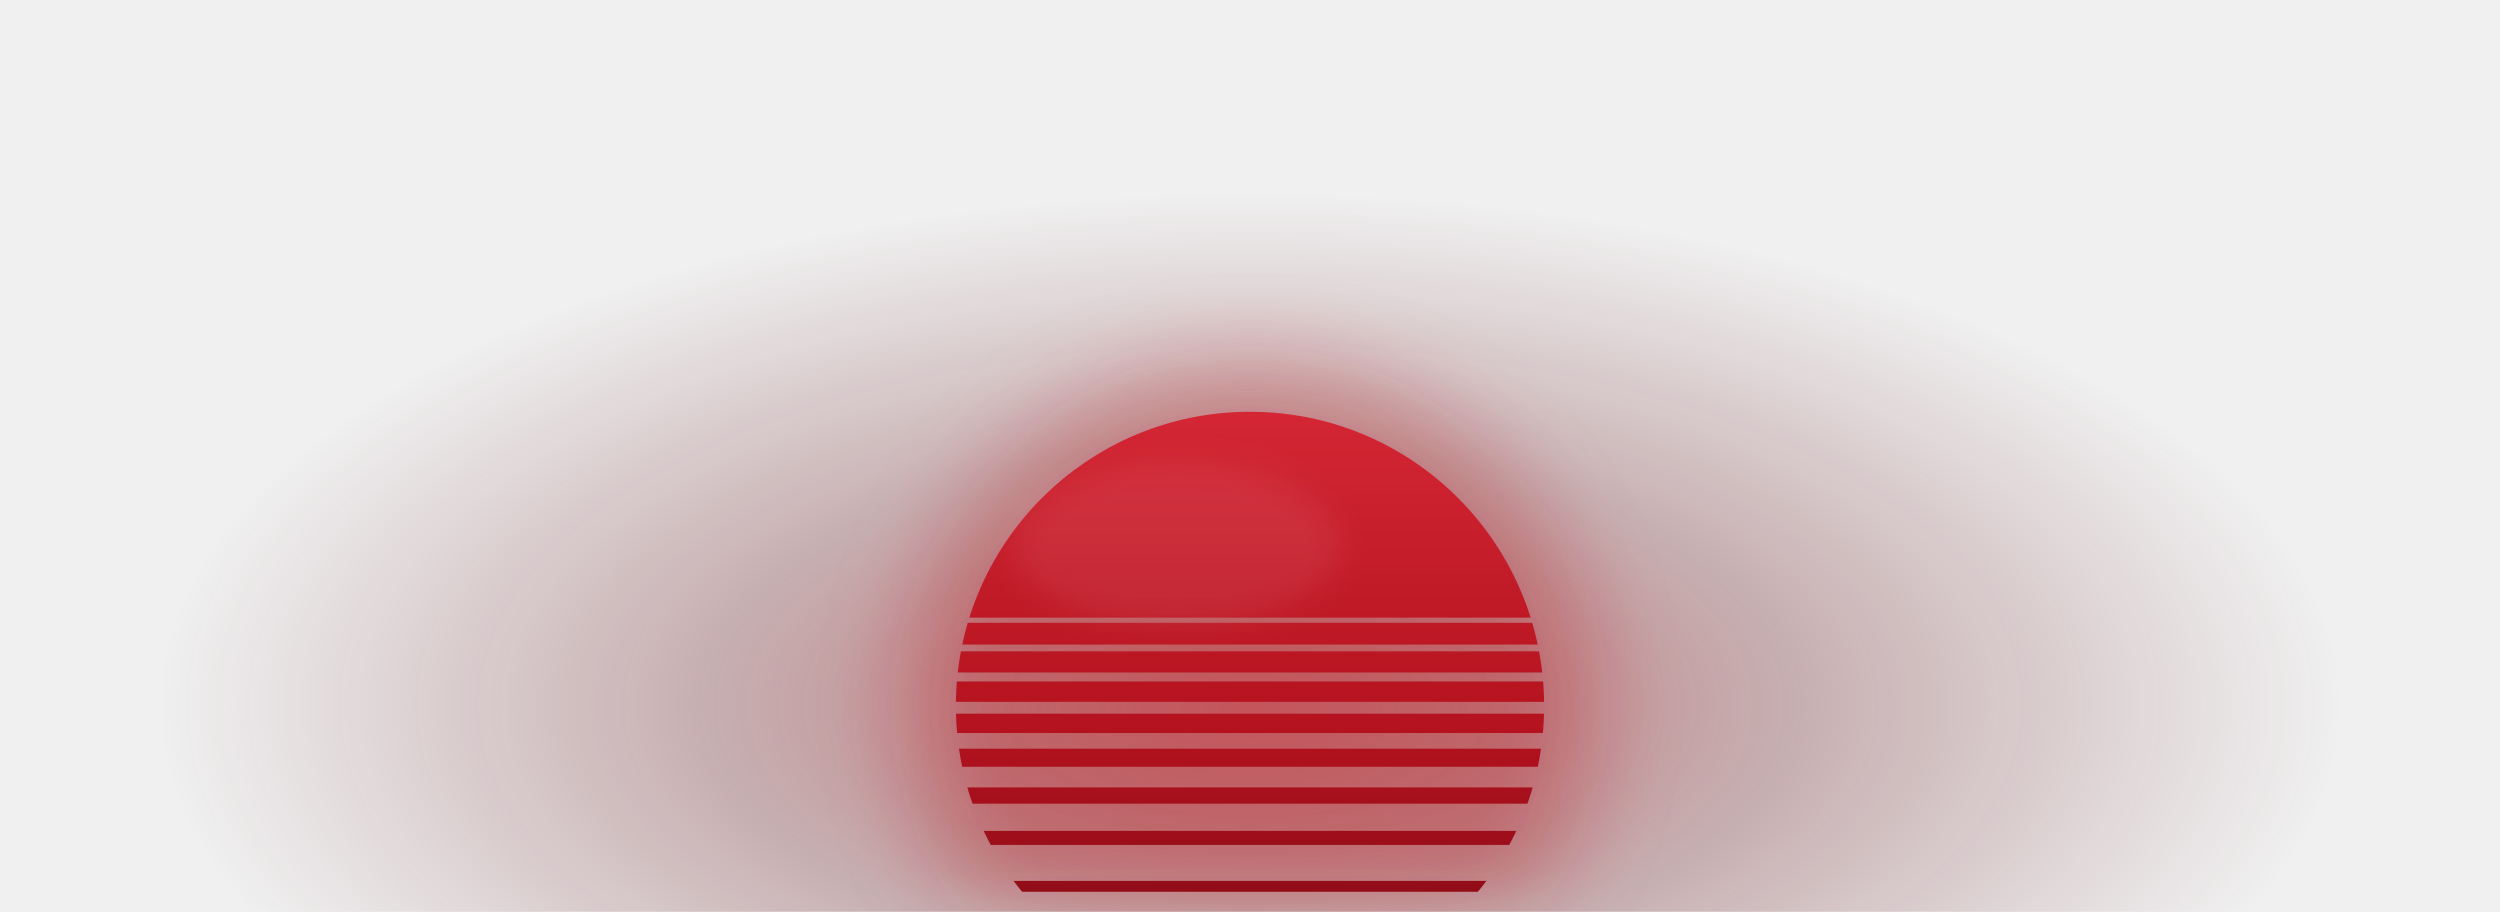
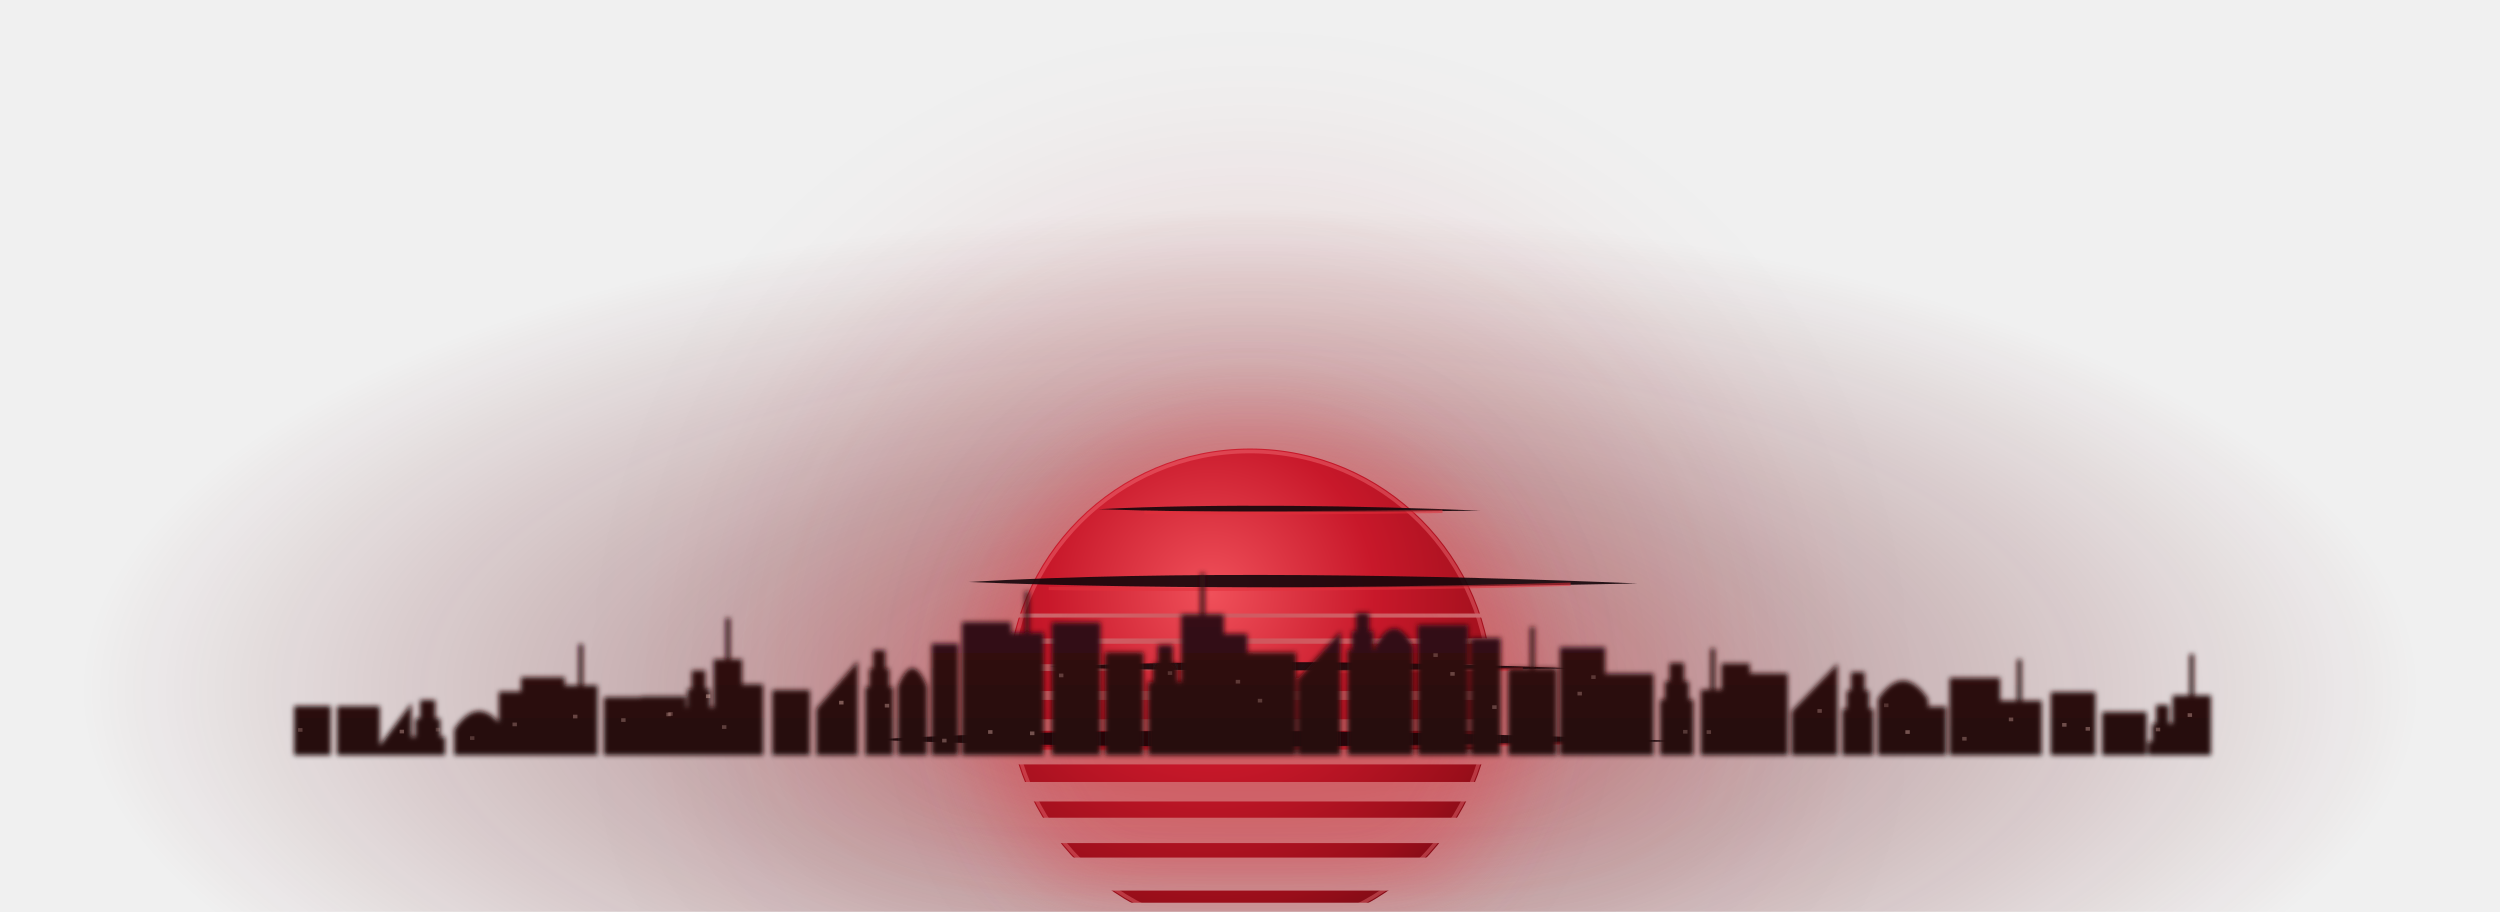
<svg xmlns="http://www.w3.org/2000/svg" viewBox="0 0 340 124" preserveAspectRatio="xMidYMax slice">
  <defs>
    <filter id="b1" x="-50%" y="-50%" width="200%" height="200%">
      <feGaussianBlur stdDeviation="0.6" />
    </filter>
    <filter id="b2" x="-50%" y="-50%" width="200%" height="200%">
      <feGaussianBlur stdDeviation="2" />
    </filter>
    <filter id="b6" x="-50%" y="-50%" width="200%" height="200%">
      <feGaussianBlur stdDeviation="6" />
    </filter>
    <filter id="b14" x="-50%" y="-50%" width="200%" height="200%">
      <feGaussianBlur stdDeviation="14" />
    </filter>
    <radialGradient id="haze">
      <stop offset="0" stop-color="#B3121E" stop-opacity=".55" />
      <stop offset=".5" stop-color="#5E0910" stop-opacity=".28" />
      <stop offset="1" stop-color="#5E0910" stop-opacity="0" />
    </radialGradient>
    <linearGradient id="sun" x1="0" y1="0" x2="0" y2="1">
      <stop offset="0" stop-color="#D42634" />
      <stop offset=".55" stop-color="#B3121E" />
      <stop offset="1" stop-color="#7A0A14" />
    </linearGradient>
    <linearGradient id="water" x1="0" y1="0" x2="0" y2="1">
      <stop offset="0" stop-color="#140608" />
      <stop offset="1" stop-color="#050505" />
    </linearGradient>
    <linearGradient id="bld" x1="0" y1="0" x2="0" y2="1">
      <stop offset="0" stop-color="#121214" />
      <stop offset="1" stop-color="#070708" />
    </linearGradient>
+     <filter id="b03" x="-50%" y="-50%" width="200%" height="200%">
+       <feGaussianBlur stdDeviation="0.35" />
+     </filter>
+     <filter id="b1b" x="-50%" y="-50%" width="200%" height="200%">
+       <feGaussianBlur stdDeviation="1.1" />
+     </filter>
+     <filter id="b3" x="-50%" y="-50%" width="200%" height="200%">
+       <feGaussianBlur stdDeviation="3" />
+     </filter>
+     <radialGradient id="sunb" cx=".42" cy=".3" r=".75">
+       <stop offset="0" stop-color="#F0505A" />
+       <stop offset=".45" stop-color="#C8182A" />
+       <stop offset=".85" stop-color="#9A0E1A" />
+       <stop offset="1" stop-color="#7A0A14" />
+     </radialGradient>
+     <linearGradient id="wat" x1="0" y1="0" x2="0" y2="1">
+       <stop offset="0" stop-color="#1A070A" />
+       <stop offset=".35" stop-color="#0E0507" />
+       <stop offset="1" stop-color="#040404" />
+     </linearGradient>
+     <linearGradient id="farb" x1="0" y1="0" x2="0" y2="1">
+       <stop offset="0" stop-color="#3A1015" />
+       <stop offset="1" stop-color="#240A0D" />
+     </linearGradient>
+     <linearGradient id="nearb" x1="0" y1="0" x2="0" y2="1">
+       <stop offset="0" stop-color="#0F0F12" />
+       <stop offset="1" stop-color="#060607" />
+     </linearGradient>
+     <linearGradient id="cone" x1="0" y1="0" x2="0" y2="1">
+       <stop offset="0" stop-color="#E8EEF5" stop-opacity=".2" />
+       <stop offset=".7" stop-color="#E8EEF5" stop-opacity=".06" />
+       <stop offset="1" stop-color="#E8EEF5" stop-opacity="0" />
+     </linearGradient>
+     <radialGradient id="pool">
+       <stop offset="0" stop-color="#E8EEF5" stop-opacity=".22" />
+       <stop offset="1" stop-color="#E8EEF5" stop-opacity="0" />
+     </radialGradient>
+     <radialGradient id="dark">
+       <stop offset="0" stop-color="#000" stop-opacity=".7" />
+       <stop offset="1" stop-color="#000" stop-opacity="0" />
+     </radialGradient>
+     <linearGradient id="dripg" x1="0" y1="0" x2="1" y2="0">
+       <stop offset="0" stop-color="#5E0910" />
+       <stop offset=".35" stop-color="#C8182A" />
+       <stop offset=".7" stop-color="#9A0E1A" />
+       <stop offset="1" stop-color="#4A060C" />
+     </linearGradient>
    <mask id="sm2">
-       <rect x="128" y="54" width="84" height="84" fill="#fff" />
-       <rect x="128" y="84" width="84" height="0.7" fill="#000" />
-       <rect x="128" y="87.66" width="84" height="0.92" fill="#000" />
-       <rect x="128" y="91.46" width="84" height="1.22" fill="#000" />
-       <rect x="128" y="95.45" width="84" height="1.61" fill="#000" />
-       <rect x="128" y="99.69" width="84" height="2.13" fill="#000" />
-       <rect x="128" y="104.28" width="84" height="2.81" fill="#000" />
-       <rect x="128" y="109.3" width="84" height="3.7" fill="#000" />
-       <rect x="128" y="114.91" width="84" height="4.89" fill="#000" />
-       <rect x="128" y="121.28" width="84" height="6.45" fill="#000" />
-       <rect x="128" y="128.68" width="84" height="8.52" fill="#000" />
+       <rect x="135" y="59" width="70" height="70" fill="#fff" />
+       <rect x="135" y="83.44" width="70" height="0.55" fill="#000" />
+       <rect x="135" y="86.83" width="70" height="0.72" fill="#000" />
+       <rect x="135" y="90.33" width="70" height="0.93" fill="#000" />
+       <rect x="135" y="93.98" width="70" height="1.21" fill="#000" />
+       <rect x="135" y="97.82" width="70" height="1.57" fill="#000" />
+       <rect x="135" y="101.92" width="70" height="2.04" fill="#000" />
+       <rect x="135" y="106.35" width="70" height="2.65" fill="#000" />
+       <rect x="135" y="111.21" width="70" height="3.45" fill="#000" />
+       <rect x="135" y="116.63" width="70" height="4.49" fill="#000" />
+       <rect x="135" y="122.77" width="70" height="5.83" fill="#000" />
    </mask>
  </defs>
-   <ellipse cx="170" cy="96" rx="150" ry="70" fill="url(#haze)" />
-   <circle cx="170" cy="96" r="46" fill="#B3121E" opacity=".35" filter="url(#b6)" />
+   <ellipse cx="170" cy="94" rx="160" ry="66" fill="url(#haze)" />
+   <circle cx="170" cy="94" r="62.7" fill="#B3121E" opacity=".16" filter="url(#b14)" />
+   <circle cx="170" cy="94" r="37" fill="#E2303A" opacity=".38" filter="url(#b6)" />
  <g mask="url(#sm2)">
-     <circle cx="170" cy="96" r="40" fill="url(#sun)" />
-     <ellipse cx="160" cy="74" rx="22" ry="11.2" fill="#fff" opacity=".07" filter="url(#b2)" />
+     <circle cx="170" cy="94" r="33" fill="url(#sunb)" />
+     <circle cx="170" cy="94" r="32.6" fill="none" stroke="#FF8A8F" stroke-width=".5" stroke-opacity=".35" />
  </g>
+   <path d="M131.71 79.15C159.01 77.55 195.41 78.19 222.71 79.35C195.41 79.95 159.01 80.27 131.71 79.15Z" fill="#14060A" fill-opacity=".9" />
+   <path d="M142.63 80.03C163.56 80.35 195.41 80.03 213.61 79.45" fill="none" stroke="#E2303A" stroke-width=".45" stroke-opacity=".55" />
+   <path d="M142.76 90.7C164.21 89.6 192.81 90.04 214.26 90.9C192.81 91.25 164.21 91.47 142.76 90.7Z" fill="#14060A" fill-opacity=".9" />
+   <path d="M151.34 91.31C167.79 91.53 192.81 91.31 207.11 91" fill="none" stroke="#E2303A" stroke-width=".45" stroke-opacity=".55" />
+   <path d="M118.2 100.6C151.35 98.6 195.55 99.4 228.7 100.8C195.55 101.6 151.35 102 118.2 100.6Z" fill="#14060A" fill-opacity=".9" />
+   <path d="M131.46 101.7C156.87 102.1 195.55 101.7 217.65 100.9" fill="none" stroke="#E2303A" stroke-width=".45" stroke-opacity=".55" />
+   <path d="M149.38 69.25C164.98 68.45 185.78 68.77 201.38 69.45C185.78 69.65 164.98 69.81 149.38 69.25Z" fill="#14060A" fill-opacity=".9" />
+   <path d="M155.62 69.69C167.58 69.85 185.78 69.69 196.18 69.55" fill="none" stroke="#E2303A" stroke-width=".45" stroke-opacity=".55" />
+   <g filter="url(#b03)">
+     <path d="M40 102.7V96.01H44.98V102.7ZM45.84 102.7V96.04H51.65V102.7ZM51.11 102.7V102.12L55.96 95.62V102.7ZM55.82 102.7V100.21H56.48V97.71H57.14V95.21H59.21V97.71H59.87V100.21H60.53V102.7ZM61.77 102.7V99.2Q65.16 94.2 68.56 99.2V102.7ZM67.83 102.7V94.06H71.64V102.7ZM70.86 102.7V92.1H76.81V102.7ZM76.72 102.7V93.21H81.26V102.7ZM78.69 93.21V87.61H79.29V93.21ZM82.13 102.7V94.82H87.2V102.7ZM87.18 102.7V94.71H93.3V102.7ZM92.9 102.7V96.18H93.49V93.68H94.08V91.18H95.95V93.68H96.54V96.18H97.13V102.7ZM97.06 102.7V89.66H100.93V102.7ZM98.7 89.66V84.06H99.3V89.66ZM100.6 102.7V93.07H103.79V102.7ZM105.04 102.7V93.85H110.13V102.7ZM111.04 102.7V96.39L116.65 89.89V102.7ZM117.69 102.7V93.42H118.22V90.92H118.74V88.42H120.41V90.92H120.93V93.42H121.46V102.7ZM122.1 102.7V93.36Q124.09 88.36 126.08 93.36V102.7ZM126.69 102.7V87.53H130.35V102.7ZM130.82 102.7V84.59H137.51V102.7ZM137.4 102.7V86.03H141.97V102.7ZM139.39 86.03V80.43H139.99V86.03ZM143.02 102.7V84.64H149.67V102.7ZM150.28 102.7V88.72H155.52V102.7ZM156.15 102.7V92.73H156.8V90.23H157.45V87.73H159.51V90.23H160.16V92.73H160.81V102.7ZM160.63 102.7V83.54H166.46V102.7ZM163.24 83.54V77.94H163.84V83.54ZM166.39 102.7V86.2H169.65V102.7ZM169.5 102.7V88.73H176.28V102.7ZM176.49 102.7V92.35L182.33 85.85V102.7ZM183.26 102.7V88.34H183.84V85.84H184.41V83.34H186.22V85.84H186.8V88.34H187.37V102.7ZM187.01 102.7V87.96Q189.62 82.96 192.23 87.96V102.7ZM192.79 102.7V84.98H199.68V102.7ZM199.98 102.7V86.77H204.1V102.7ZM205.1 102.7V90.88H211.7V102.7ZM208.1 90.88V85.28H208.7V90.88ZM212.14 102.7V88.02H218.31V102.7ZM218 102.7V91.61H224.89V102.7ZM225.78 102.7V95.15H226.41V92.65H227.04V90.15H229.04V92.65H229.67V95.15H230.31V102.7ZM231.32 102.7V93.79H234.56V102.7ZM232.64 93.79V88.19H233.24V93.79ZM234.12 102.7V90.22H237.98V102.7ZM237.35 102.7V91.58H243.14V102.7ZM243.67 102.7V96.74L249.9 90.24V102.7ZM250.56 102.7V96.41H251.15V93.91H251.74V91.41H253.6V93.91H254.19V96.41H254.78V102.7ZM255.39 102.7V95.06Q258.81 90.06 262.23 95.06V102.7ZM261.5 102.7V96.1H264.69V102.7ZM265.14 102.7V92.18H272.01V102.7ZM271.6 102.7V95.29H277.67V102.7ZM274.33 95.29V89.69H274.93V95.29ZM278.9 102.7V94.12H284.99V102.7ZM285.89 102.7V96.82H291.95V102.7ZM292.13 102.7V100.87H292.68V98.37H293.22V95.87H294.94V98.37H295.49V100.87H296.03V102.7ZM295.46 102.7V94.57H300.69V102.7ZM297.77 94.57V88.97H298.37V94.57Z" fill="url(#farb)" />
+   </g>
+   <rect x="40.54" y="99.02" width=".6" height=".5" fill="#E6B8B0" fill-opacity="0.27" />
+   <rect x="54.35" y="99.24" width=".6" height=".5" fill="#E6B8B0" fill-opacity="0.37" />
+   <rect x="59.26" y="98.98" width=".6" height=".5" fill="#E6B8B0" fill-opacity="0.22" />
+   <rect x="63.92" y="100.13" width=".6" height=".5" fill="#E6B8B0" fill-opacity="0.24" />
+   <rect x="69.7" y="98.27" width=".6" height=".5" fill="#E6B8B0" fill-opacity="0.3" />
+   <rect x="77.93" y="97.2" width=".6" height=".5" fill="#E6B8B0" fill-opacity="0.33" />
+   <rect x="84.48" y="97.68" width=".6" height=".5" fill="#E6B8B0" fill-opacity="0.31" />
+   <rect x="90.89" y="96.85" width=".6" height=".5" fill="#E6B8B0" fill-opacity="0.27" />
+   <rect x="90.62" y="96.91" width=".6" height=".5" fill="#E6B8B0" fill-opacity="0.31" />
+   <rect x="96.01" y="94.44" width=".6" height=".5" fill="#E6B8B0" fill-opacity="0.43" />
+   <rect x="98.19" y="98.63" width=".6" height=".5" fill="#E6B8B0" fill-opacity="0.29" />
+   <rect x="114.12" y="95.31" width=".6" height=".5" fill="#E6B8B0" fill-opacity="0.44" />
+   <rect x="120.33" y="95.72" width=".6" height=".5" fill="#E6B8B0" fill-opacity="0.37" />
+   <rect x="128.13" y="100.47" width=".6" height=".5" fill="#E6B8B0" fill-opacity="0.34" />
+   <rect x="134.38" y="99.3" width=".6" height=".5" fill="#E6B8B0" fill-opacity="0.4" />
+   <rect x="140.08" y="99.48" width=".6" height=".5" fill="#E6B8B0" fill-opacity="0.4" />
+   <rect x="144.02" y="91.61" width=".6" height=".5" fill="#E6B8B0" fill-opacity="0.28" />
+   <rect x="158.82" y="91.29" width=".6" height=".5" fill="#E6B8B0" fill-opacity="0.22" />
+   <rect x="168.06" y="92.46" width=".6" height=".5" fill="#E6B8B0" fill-opacity="0.26" />
+   <rect x="171.06" y="95.04" width=".6" height=".5" fill="#E6B8B0" fill-opacity="0.26" />
+   <rect x="197.24" y="91.4" width=".6" height=".5" fill="#E6B8B0" fill-opacity="0.32" />
+   <rect x="194.94" y="88.85" width=".6" height=".5" fill="#E6B8B0" fill-opacity="0.26" />
+   <rect x="202.94" y="95.92" width=".6" height=".5" fill="#E6B8B0" fill-opacity="0.3" />
+   <rect x="214.54" y="94.08" width=".6" height=".5" fill="#E6B8B0" fill-opacity="0.3" />
+   <rect x="216.41" y="91.84" width=".6" height=".5" fill="#E6B8B0" fill-opacity="0.25" />
+   <rect x="228.9" y="99.27" width=".6" height=".5" fill="#E6B8B0" fill-opacity="0.25" />
+   <rect x="232.1" y="99.31" width=".6" height=".5" fill="#E6B8B0" fill-opacity="0.27" />
+   <rect x="247.17" y="96.44" width=".6" height=".5" fill="#E6B8B0" fill-opacity="0.3" />
+   <rect x="259.13" y="99.31" width=".6" height=".5" fill="#E6B8B0" fill-opacity="0.41" />
+   <rect x="256.23" y="95.67" width=".6" height=".5" fill="#E6B8B0" fill-opacity="0.22" />
+   <rect x="266.86" y="100.22" width=".6" height=".5" fill="#E6B8B0" fill-opacity="0.32" />
+   <rect x="273.2" y="97.59" width=".6" height=".5" fill="#E6B8B0" fill-opacity="0.35" />
+   <rect x="283.64" y="98.87" width=".6" height=".5" fill="#E6B8B0" fill-opacity="0.37" />
+   <rect x="280.45" y="98.33" width=".6" height=".5" fill="#E6B8B0" fill-opacity="0.38" />
+   <rect x="293.19" y="98.96" width=".6" height=".5" fill="#E6B8B0" fill-opacity="0.35" />
+   <rect x="297.52" y="97" width=".6" height=".5" fill="#E6B8B0" fill-opacity="0.38" />
</svg>
